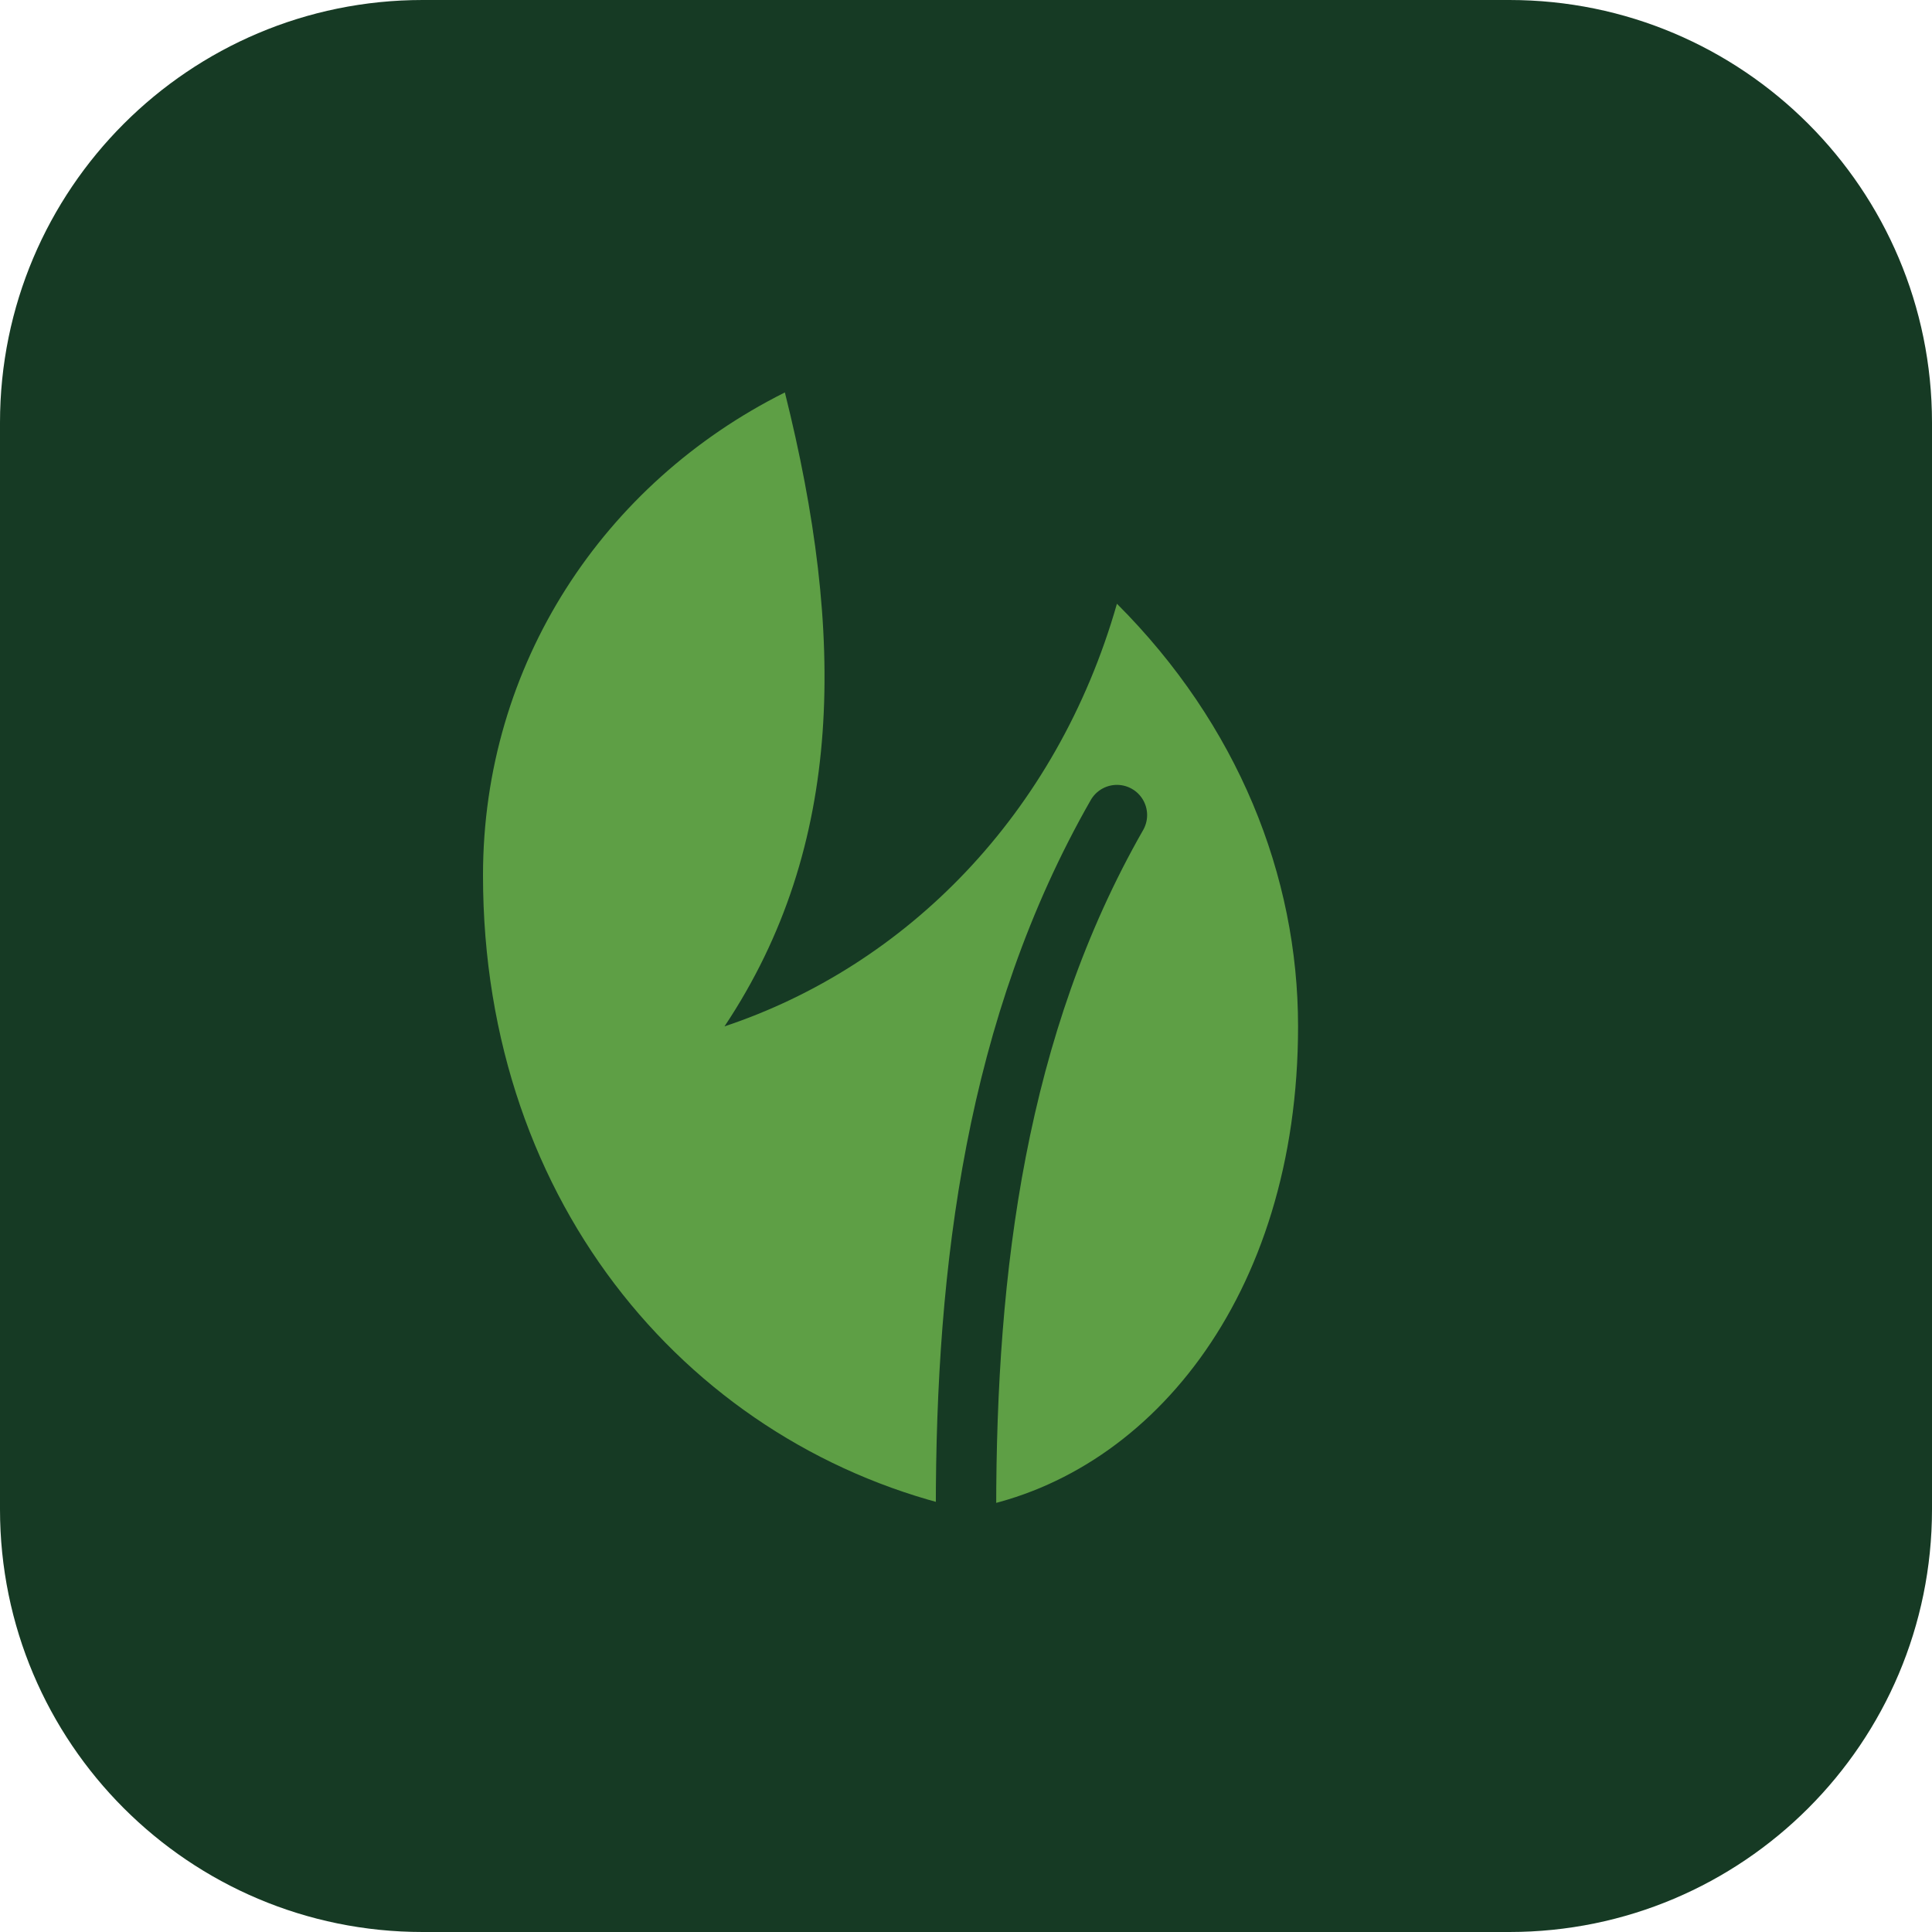
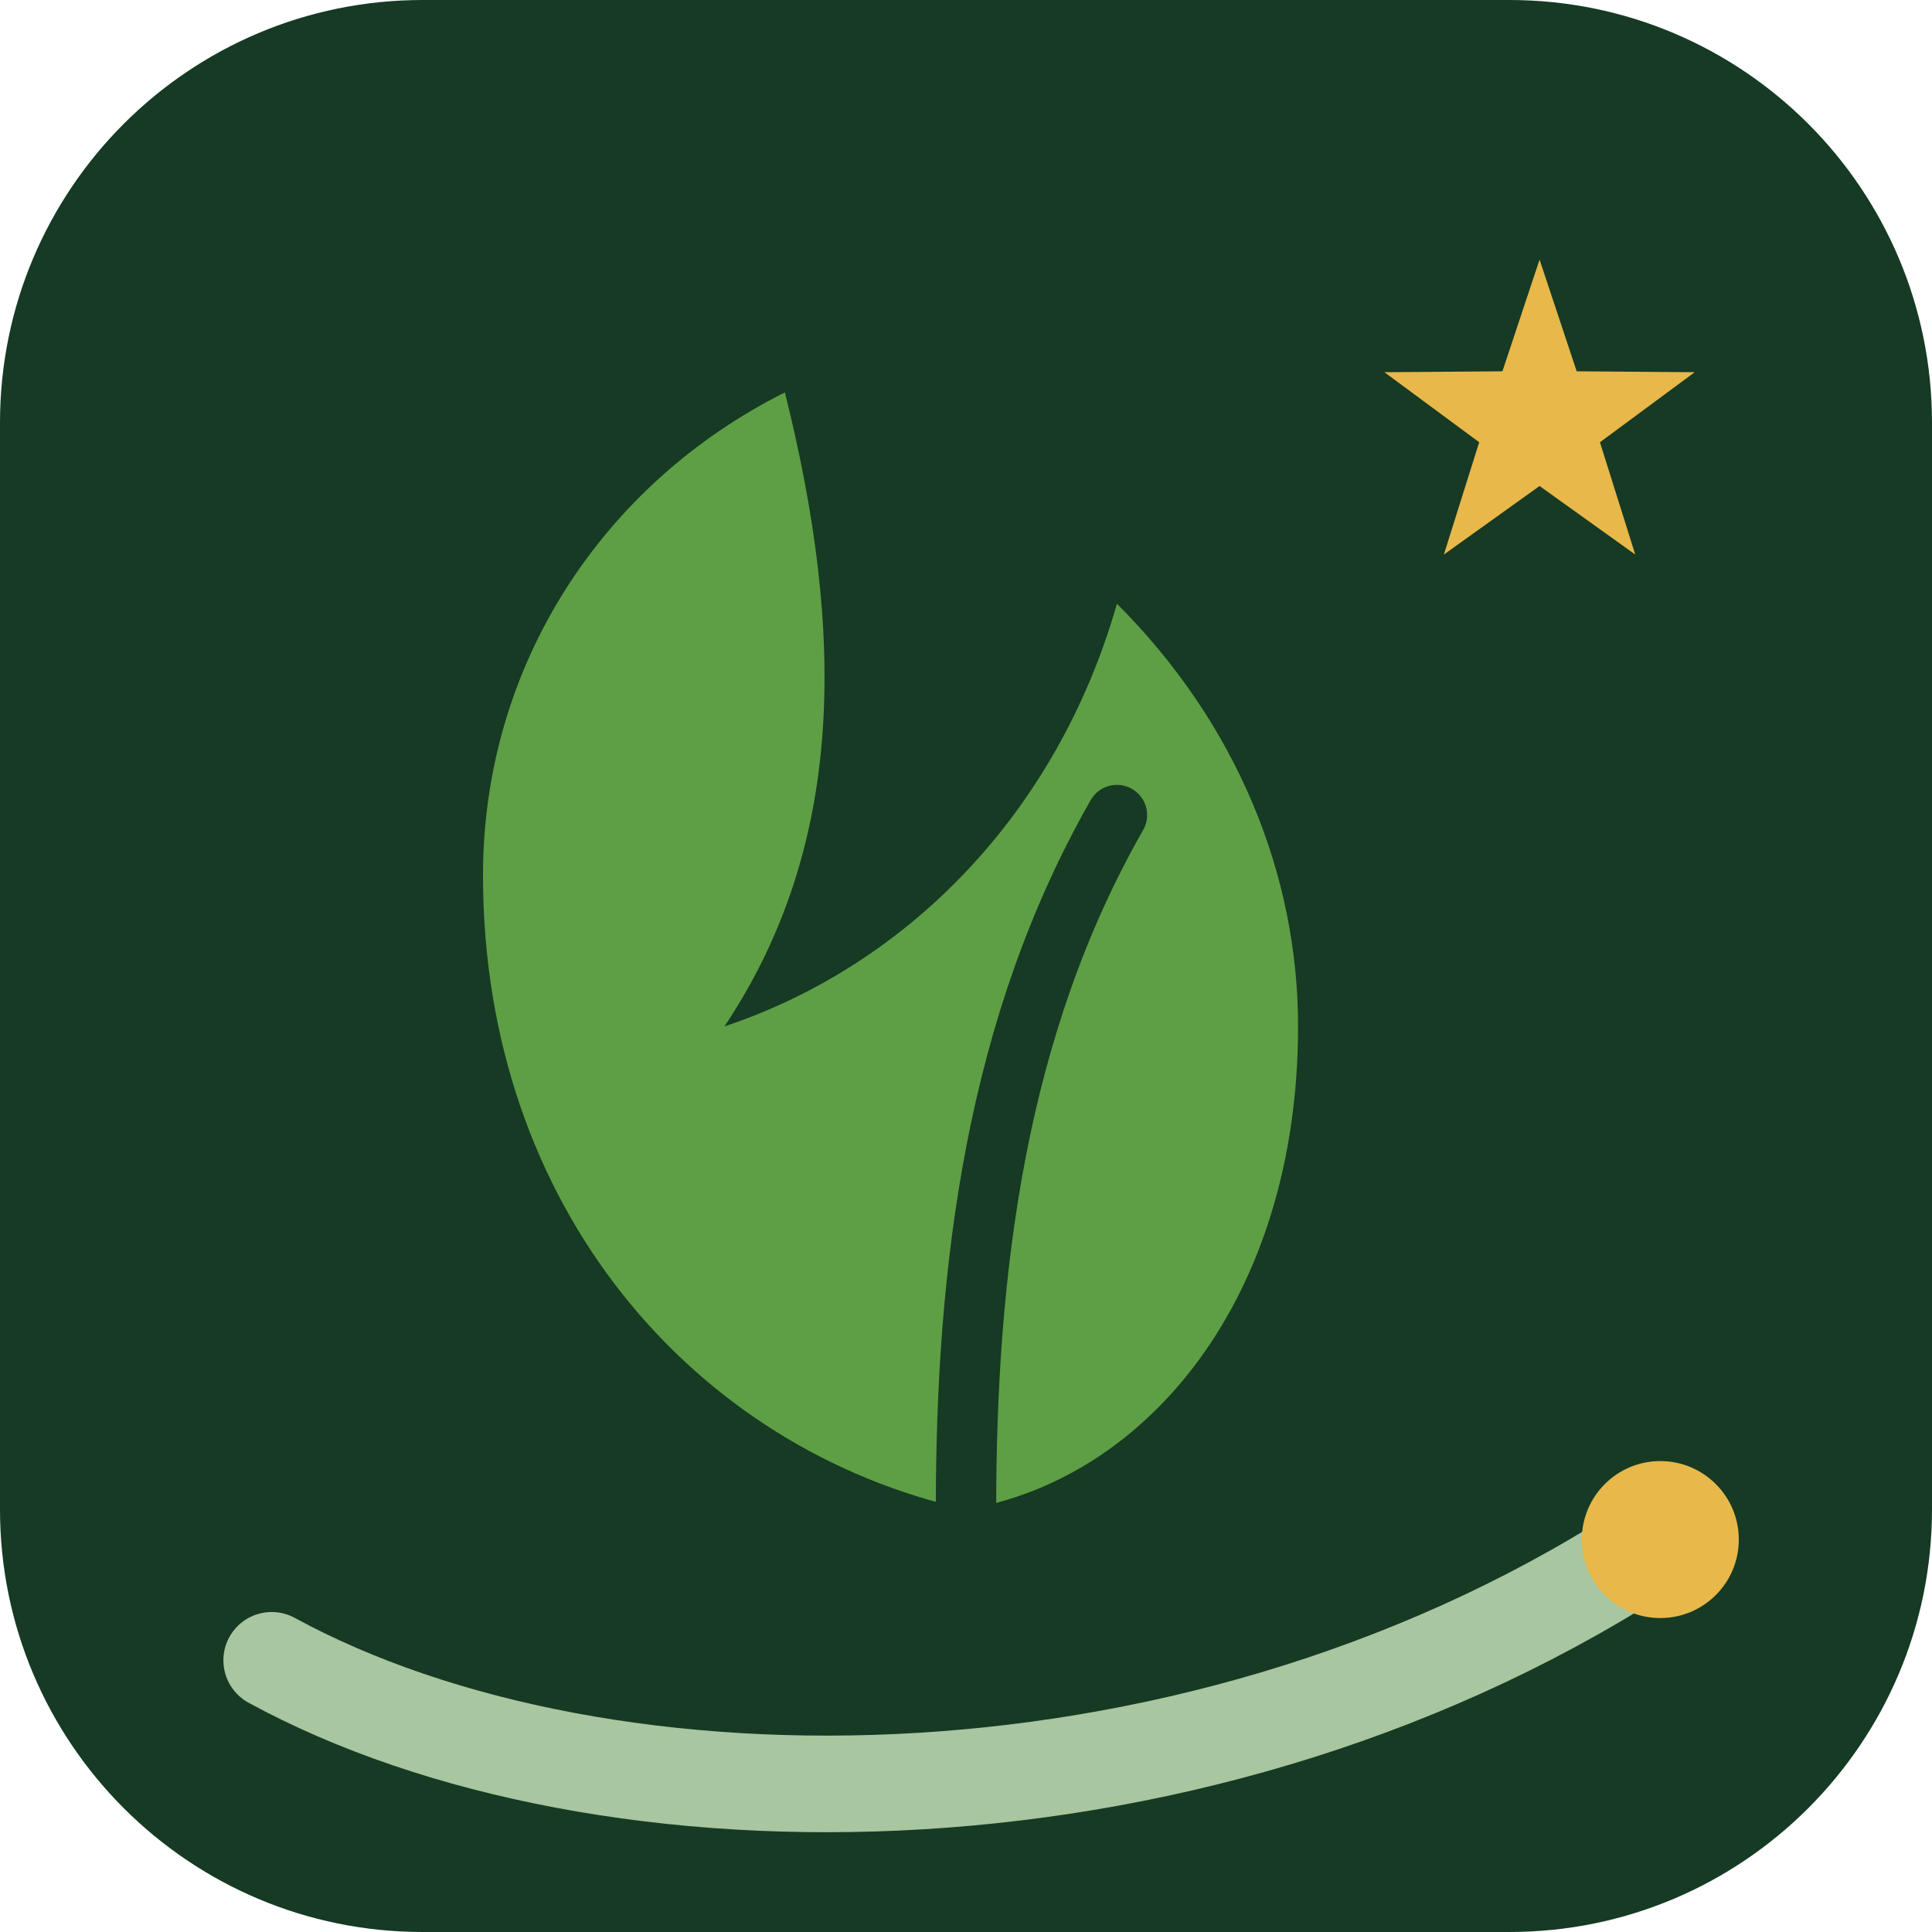
- <svg xmlns="http://www.w3.org/2000/svg" viewBox="0 0 64 64">
+ <svg xmlns="http://www.w3.org/2000/svg" viewBox="0 0 64 64" width="64" height="64" role="img" aria-label="AgriFlow RDC">
  <rect width="64" height="64" rx="14" fill="#163A24" />
-   <path d="M32 50c-9-2-16-10-16-21 0-7 4-13 10-16 2 8 2 15-2 21 6-2 11-7 13-14 4 4 6 9 6 14 0 9-5 15-11 16z" fill="#5E9F45" />
+   <path fill="#5E9F45" d="M32 50c-9-2-16-10-16-21 0-7 4-13 10-16 2 8 2 15-2 21 6-2 11-7 13-14 4 4 6 9 6 14 0 9-5 15-11 16z" />
  <path d="M32 50c0-8 1-16 5-23" stroke="#163A24" stroke-width="2" stroke-linecap="round" fill="none" />
+   <path d="M9 55C20 61 40 61 55 51" stroke="#A8C69F" stroke-width="3.2" stroke-linecap="round" fill="none" />
+   <circle cx="55" cy="51" r="2.6" fill="#E8B84A" />
+   <path fill="#E8B84A" d="M51.00 8.60 L52.23 12.30 L56.14 12.33 L53.00 14.65 L54.17 18.37 L51.00 16.10 L47.83 18.37 L49.00 14.65 L45.86 12.33 L49.77 12.30Z" />
</svg>
